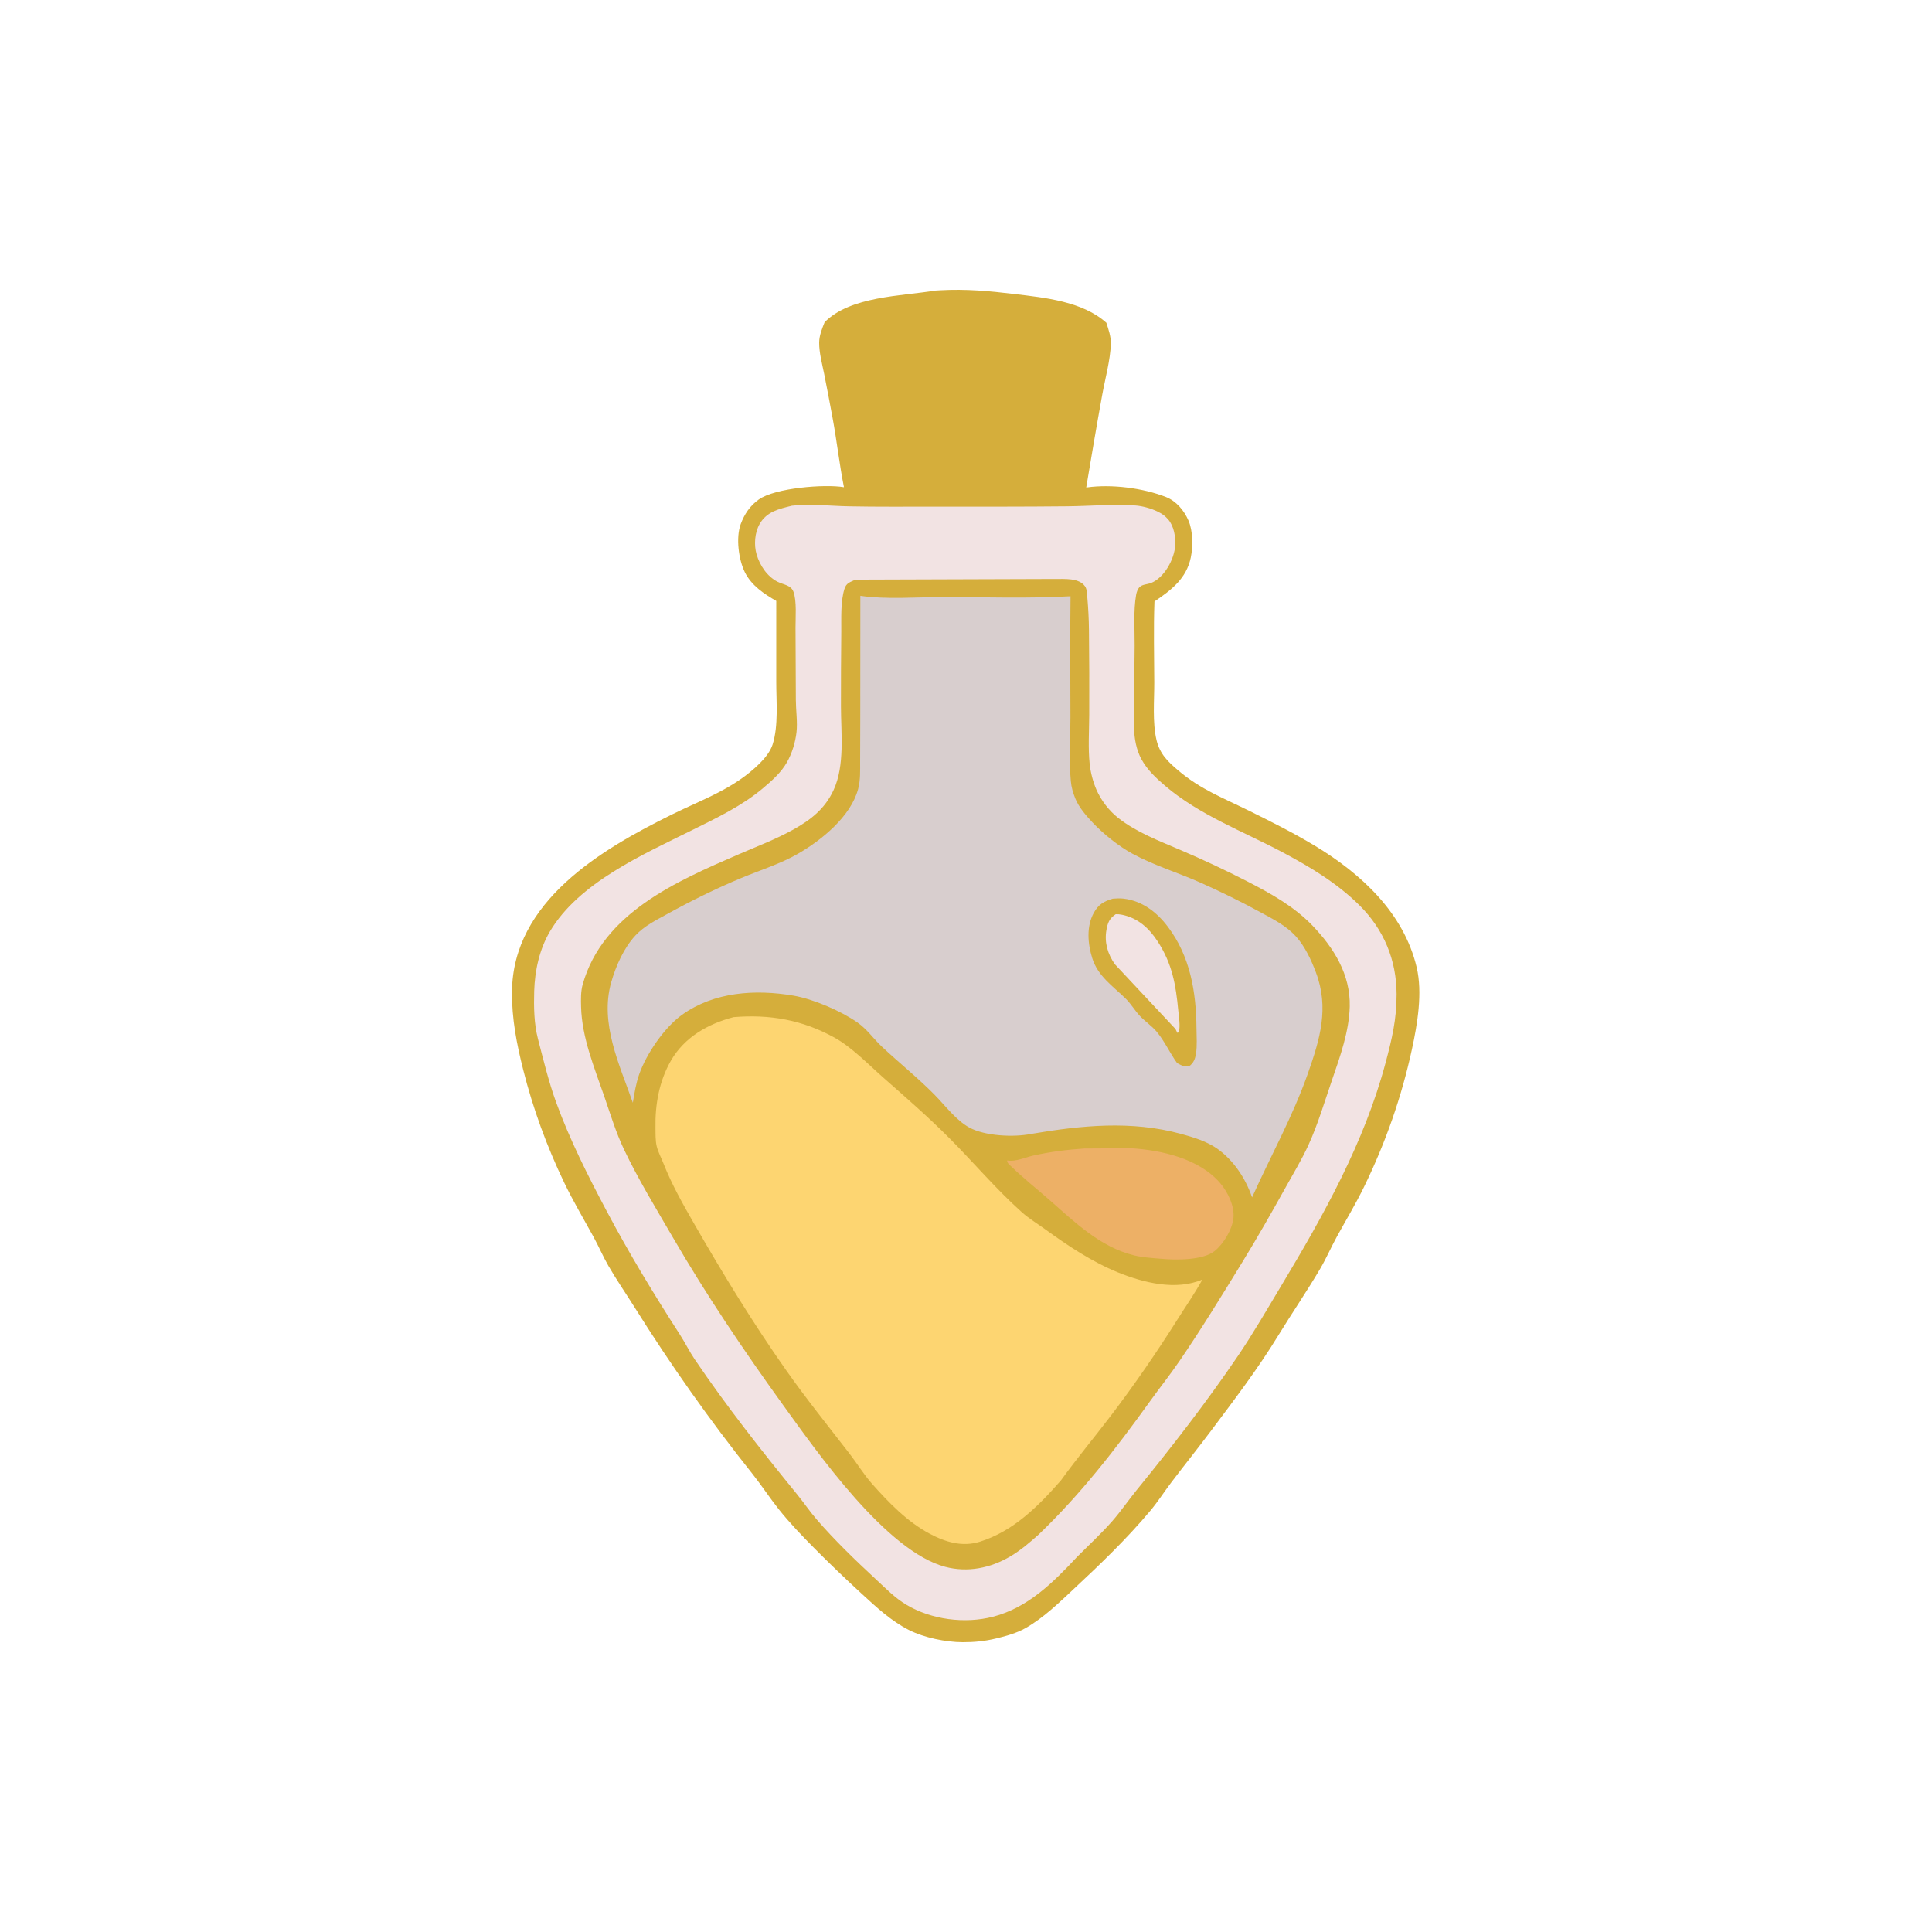
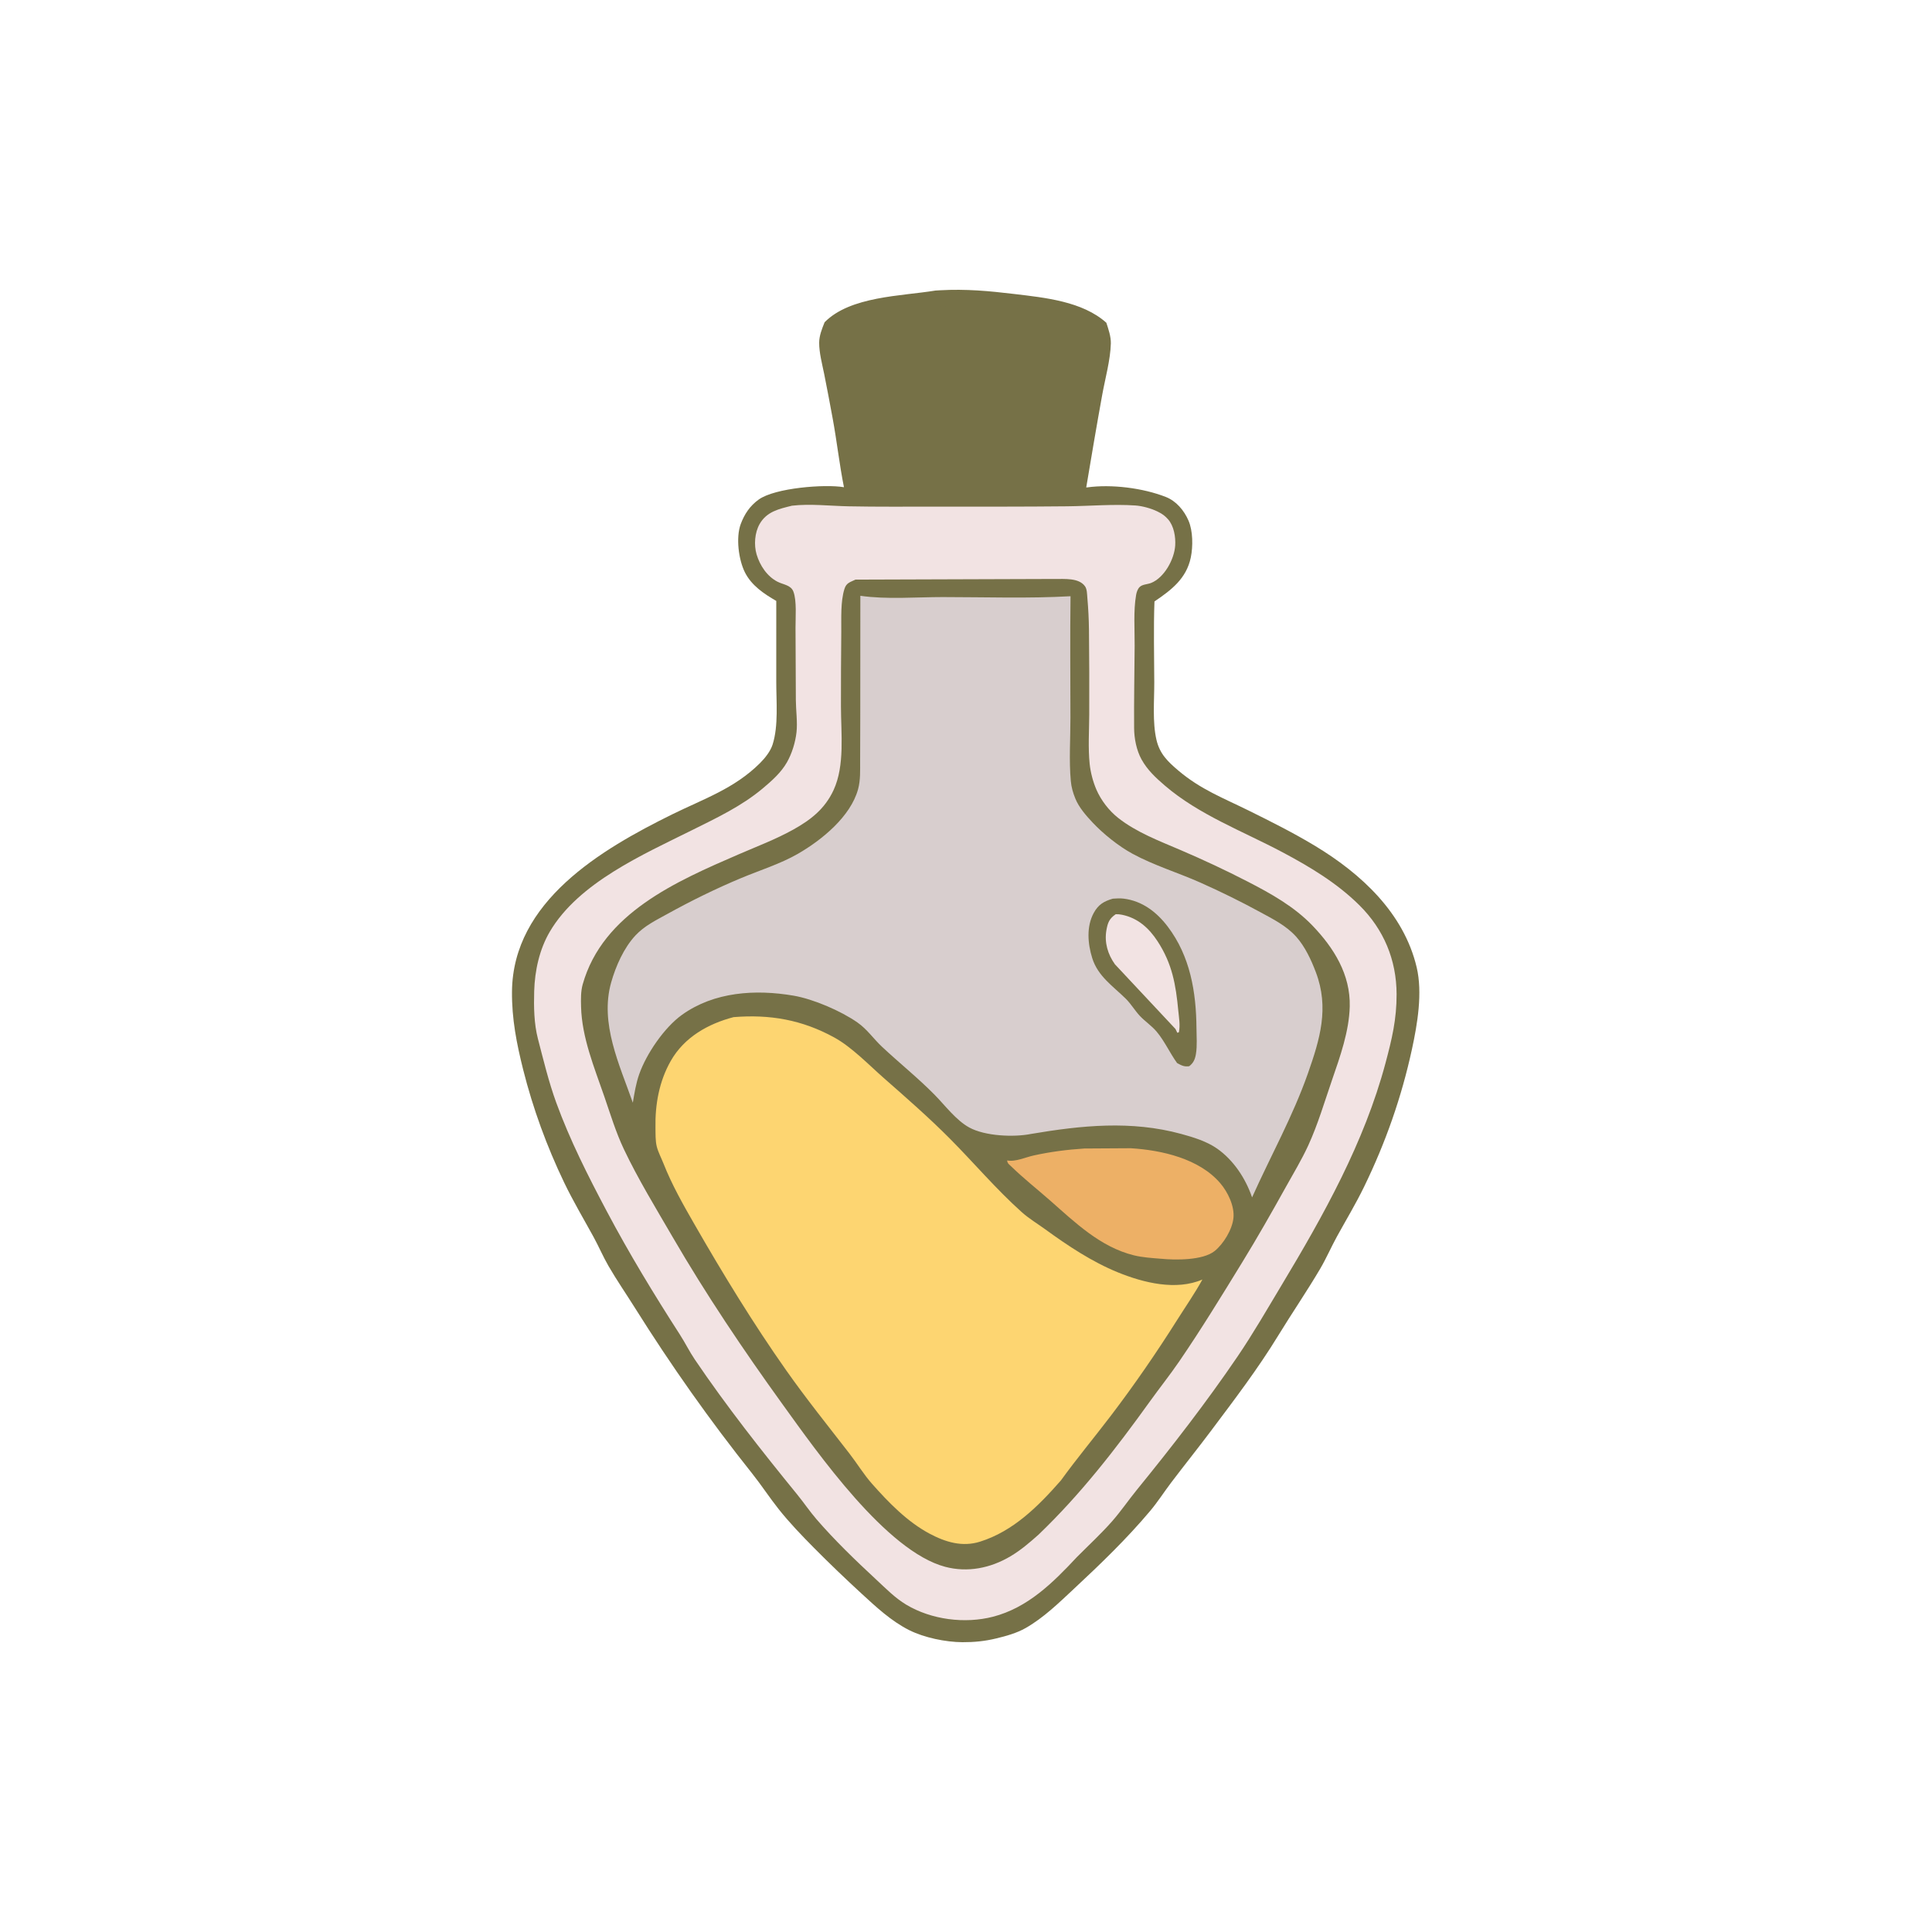
<svg xmlns="http://www.w3.org/2000/svg" width="200" height="200" viewBox="0 0 200 200" fill="none">
  <path d="M83.819 51.744H115.637L120.94 52.805L122.531 55.721L121.736 59.434L118.289 61.82V76.668L120.41 80.38L134.728 88.335L140.827 92.843L145.334 97.88V110.077L137.38 127.577L126.508 145.343L114.046 160.721L103.971 168.676L98.668 169.206L92.039 166.29L81.168 155.684L67.91 137.388L56.508 115.115L53.592 104.774L54.918 98.676L60.221 90.987L68.44 86.479L79.046 80.38L81.168 76.403V61.82L78.251 59.434L77.455 56.517L77.721 53.865L79.311 52.54L83.819 51.744Z" fill="#F2E3E3" />
  <path d="M69.237 124.66L65.525 116.705L62.078 106.629V101.857L64.995 95.758L73.215 91.251L82.76 86.743L88.063 81.705V61.023H111.927V80.114L113.783 84.622L119.881 88.334L133.934 95.228L138.177 101.857L137.116 111.667L123.593 136.326L109.275 156.213L100.79 161.516L92.836 158.599L86.737 150.91L69.237 124.66Z" fill="#D8CECE" />
  <path d="M66.055 118.827L67.115 112.199L71.888 105.305L77.987 104.244L88.327 107.691L98.403 116.706L111.661 128.373L121.471 131.82L128.63 129.168L119.085 142.691L105.562 159.131L99.729 162.047L93.63 157.805L86.737 151.706L77.987 139.774L66.055 118.827Z" fill="#FDD571" />
-   <path d="M106.622 118.825H102.38L108.478 125.719L114.577 130.227L120.145 131.553L127.304 130.227L129.16 127.31L127.304 121.742L123.327 118.825L116.698 117.234L106.622 118.825Z" fill="#EDB066" />
-   <path d="M119.615 95.493L116.168 93.637L114.312 94.167L113.517 96.288L114.312 99.735L120.676 107.159L122.797 107.955V103.182L121.736 98.409L119.615 95.493Z" fill="#F2E3E3" />
-   <path d="M84.88 35.57L85.675 33.714L90.713 31.592L99.993 30.797L111.66 32.388L114.047 34.774L111.66 48.827V51.744H88.062L84.88 35.57Z" fill="#D5AE3B" />
-   <path d="M96.846 30.077L97.335 30.048C100.003 29.898 102.393 30.122 105.015 30.436C108.189 30.815 112.054 31.199 114.529 33.411C114.746 34.084 115.012 34.843 114.994 35.556C114.949 37.258 114.408 39.182 114.103 40.863C113.522 44.062 112.984 47.254 112.447 50.459L112.538 50.455C115.064 50.107 118.299 50.514 120.675 51.44C121.77 51.867 122.58 52.845 123.035 53.897C123.495 54.963 123.506 56.565 123.272 57.705C122.82 59.9 121.243 61.088 119.51 62.262C119.407 65.044 119.482 67.849 119.49 70.633C119.495 72.504 119.289 74.771 119.719 76.6C120.064 78.063 120.91 78.861 122.016 79.796C124.302 81.727 126.63 82.607 129.273 83.914C131.611 85.07 133.923 86.228 136.157 87.578C140.912 90.454 145.318 94.509 146.653 100.133C147.279 102.772 146.73 106.007 146.167 108.605C145.091 113.573 143.432 118.299 141.201 122.874C140.351 124.62 139.351 126.279 138.415 127.978C137.804 129.088 137.305 130.254 136.661 131.348C135.283 133.686 133.739 135.938 132.322 138.255C130.214 141.705 127.775 144.901 125.354 148.131C124.007 149.928 122.603 151.676 121.248 153.465C120.508 154.441 119.852 155.473 119.063 156.412C116.638 159.297 113.936 161.898 111.182 164.465C109.615 165.926 108.047 167.467 106.171 168.536C105.252 169.06 104.149 169.364 103.129 169.61C101.949 169.895 100.848 170.006 99.633 170C97.894 169.99 95.669 169.531 94.109 168.746C92.259 167.814 90.695 166.355 89.183 164.965C87.496 163.412 85.843 161.831 84.23 160.201C82.984 158.942 81.722 157.628 80.619 156.24C79.662 155.035 78.822 153.741 77.863 152.537C73.456 147.003 69.474 141.362 65.72 135.377C64.816 133.934 63.842 132.525 62.989 131.052C62.431 130.089 61.994 129.054 61.459 128.076C60.426 126.19 59.325 124.34 58.394 122.4C56.607 118.678 55.169 114.745 54.163 110.749C53.479 108.027 52.974 105.461 53.001 102.642C53.09 93.309 62.225 87.932 69.572 84.309C72.829 82.704 76.021 81.64 78.668 79.004C79.186 78.487 79.752 77.784 79.978 77.079C80.601 75.128 80.356 72.604 80.358 70.569C80.359 67.781 80.356 64.994 80.359 62.207C79.079 61.469 77.796 60.612 77.112 59.247C76.463 57.952 76.161 55.657 76.678 54.255C77.06 53.224 77.636 52.362 78.542 51.712C80.228 50.503 85.388 50.099 87.366 50.436C86.896 48.091 86.635 45.679 86.198 43.32C85.913 41.786 85.63 40.248 85.32 38.719C85.113 37.699 84.793 36.504 84.8 35.469C84.805 34.739 85.096 34.026 85.363 33.359C88.028 30.656 93.307 30.658 96.846 30.077ZM81.982 52.35C80.631 52.687 79.376 52.953 78.637 54.244C78.126 55.138 78.033 56.416 78.323 57.393C78.663 58.54 79.412 59.675 80.501 60.227C81.093 60.526 81.874 60.562 82.132 61.241C82.496 62.2 82.344 63.95 82.352 64.989C82.371 67.487 82.369 69.985 82.386 72.483C82.393 73.532 82.569 74.772 82.455 75.793C82.338 76.85 81.982 78.009 81.455 78.928C80.847 79.99 79.886 80.838 78.957 81.618C76.758 83.46 74.203 84.662 71.651 85.932C66.578 88.456 59.905 91.371 56.921 96.439C55.838 98.279 55.36 100.489 55.299 102.602C55.253 104.226 55.276 105.958 55.686 107.537C56.256 109.73 56.806 112.016 57.582 114.144C59.001 118.036 60.875 121.733 62.812 125.388C65.133 129.766 67.698 133.993 70.381 138.156C70.929 139.006 71.366 139.909 71.938 140.752C75.224 145.602 78.845 150.194 82.544 154.732C83.22 155.562 83.822 156.459 84.52 157.268C86.383 159.43 88.573 161.542 90.667 163.482C91.673 164.412 92.636 165.412 93.819 166.119C96.414 167.671 99.876 168.117 102.798 167.362C106.401 166.431 109.014 163.832 111.486 161.182C112.699 159.962 113.996 158.767 115.13 157.477C116.031 156.452 116.822 155.29 117.687 154.227C121.337 149.742 124.864 145.199 128.117 140.416C129.722 138.056 131.198 135.49 132.67 133.04C137.03 125.784 141.23 118.272 143.426 110.054C144.089 107.571 144.582 105.527 144.575 102.924C144.566 99.368 143.249 96.212 140.722 93.708C138.414 91.421 135.631 89.748 132.778 88.232C128.683 86.055 124.118 84.358 120.576 81.315C119.642 80.513 118.773 79.705 118.17 78.613C117.647 77.668 117.41 76.442 117.403 75.37C117.382 72.537 117.438 69.697 117.458 66.862C117.47 65.168 117.321 63.238 117.611 61.581C117.662 61.295 117.767 60.976 117.974 60.769C118.261 60.483 118.789 60.495 119.157 60.349C120.534 59.802 121.567 57.891 121.657 56.465C121.712 55.58 121.526 54.448 120.916 53.756C120.619 53.42 120.309 53.187 119.905 52.993L119.778 52.929C119.152 52.626 118.234 52.374 117.536 52.327C115.248 52.171 112.773 52.388 110.469 52.412C105.932 52.459 101.394 52.448 96.856 52.447C93.853 52.446 90.847 52.473 87.846 52.413C85.966 52.376 83.832 52.13 81.982 52.35ZM95.115 31.843C93.316 32.131 87.696 32.755 86.6 34.256C86.207 34.794 86.308 35.729 86.423 36.352C86.584 37.214 86.908 38.068 87.105 38.932C87.712 41.608 88.269 44.318 88.669 47.031C88.84 48.188 89.073 49.193 89.04 50.386C90.878 50.116 92.88 50.26 94.741 50.26C98.074 50.258 101.407 50.261 104.741 50.265L110.774 50.337C110.799 49.09 111.013 47.946 111.203 46.719C111.569 44.341 112.033 41.938 112.583 39.595C112.875 38.347 113.277 37.075 113.462 35.809C113.535 35.306 113.596 34.707 113.309 34.262C110.338 31.501 100.169 31.629 96.107 31.781L95.115 31.843Z" fill="#D5AE3B" />
-   <path d="M88.556 60.002L109.209 59.934C110.189 59.952 111.683 59.793 112.322 60.695C112.535 60.996 112.53 61.51 112.561 61.866C112.66 62.986 112.716 64.085 112.729 65.21C112.761 68.136 112.769 71.062 112.757 73.988C112.749 75.649 112.63 77.425 112.801 79.076C112.893 79.959 113.145 80.923 113.498 81.739C113.982 82.854 114.802 83.921 115.758 84.674C117.644 86.159 119.995 87.048 122.181 87.984C124.558 89.002 126.878 90.085 129.176 91.271C131.581 92.511 133.973 93.848 135.861 95.812C138.087 98.129 139.808 100.887 139.725 104.2C139.661 106.758 138.729 109.375 137.9 111.776C137.124 114.025 136.42 116.425 135.425 118.586C134.741 120.07 133.892 121.473 133.098 122.9C131.642 125.518 130.184 128.084 128.616 130.64C126.495 134.099 124.366 137.582 122.074 140.931C121.104 142.347 120.038 143.684 119.037 145.076C115.507 149.986 111.888 154.667 107.512 158.863C106.583 159.691 105.656 160.487 104.581 161.121C102.527 162.333 100.167 162.812 97.839 162.194C91.75 160.576 84.633 150.391 81.007 145.369C76.96 139.762 73.094 134.015 69.615 128.029C67.899 125.077 66.049 122.05 64.585 118.967C63.743 117.191 63.18 115.311 62.54 113.459C61.514 110.488 60.234 107.402 60.152 104.222C60.132 103.469 60.115 102.629 60.32 101.903C62.395 94.533 70.039 91.223 76.469 88.439C78.355 87.623 80.297 86.891 82.098 85.891C83.93 84.872 85.388 83.742 86.293 81.785C87.475 79.232 87.057 75.878 87.055 73.127C87.053 70.559 87.06 67.99 87.089 65.423C87.104 64.016 86.998 62.312 87.416 60.967C87.614 60.329 88.003 60.271 88.556 60.002ZM89.063 61.676C89.063 65.895 89.058 70.115 89.054 74.334C89.053 75.812 89.052 77.29 89.041 78.767C89.035 79.75 89.089 80.733 88.83 81.69C88.059 84.536 85.061 86.967 82.598 88.386C80.799 89.423 78.646 90.093 76.726 90.896C74.105 91.992 71.557 93.244 69.072 94.619C67.898 95.268 66.71 95.843 65.783 96.835C64.581 98.122 63.743 100.016 63.268 101.7C62.07 105.948 64.131 110.212 65.51 114.152C65.677 113.158 65.836 112.145 66.174 111.192C66.925 109.073 68.776 106.359 70.607 105.049C73.932 102.671 78.178 102.396 82.131 103.067C84.196 103.417 87.059 104.655 88.761 105.846C89.773 106.553 90.412 107.522 91.294 108.35C93.085 110.031 95.02 111.576 96.744 113.325C97.835 114.432 98.971 115.971 100.337 116.718C101.97 117.613 104.959 117.744 106.74 117.383C111.971 116.498 117.104 115.972 122.282 117.385C123.53 117.725 124.926 118.152 125.996 118.903C127.701 120.101 128.948 121.996 129.614 123.953C131.545 119.648 133.819 115.599 135.393 111.123C136.639 107.577 137.618 104.35 136.218 100.647C135.739 99.378 135.089 97.975 134.175 96.962C133.134 95.808 131.77 95.139 130.425 94.405C128.407 93.306 126.357 92.299 124.258 91.364C121.952 90.338 119.438 89.58 117.226 88.374C115.781 87.588 114.201 86.313 113.087 85.129C112.417 84.415 111.683 83.57 111.315 82.659C111.075 82.069 110.91 81.499 110.851 80.86C110.653 78.723 110.814 76.439 110.811 74.285C110.807 70.098 110.767 65.907 110.821 61.721C106.443 61.968 101.979 61.808 97.591 61.808C94.842 61.808 91.768 62.068 89.063 61.676ZM75.939 105.293C73.292 105.986 70.834 107.376 69.442 109.817C68.235 111.933 67.808 114.335 67.854 116.745C67.865 117.356 67.838 118.101 67.989 118.691C68.138 119.277 68.454 119.866 68.677 120.43C69.551 122.646 70.712 124.688 71.898 126.752C74.841 131.878 77.975 137.009 81.378 141.843C83.469 144.812 85.712 147.601 87.932 150.468C88.718 151.482 89.416 152.634 90.261 153.59C91.98 155.532 93.916 157.529 96.22 158.759C97.872 159.642 99.616 160.169 101.445 159.595C104.906 158.51 107.486 155.92 109.822 153.258C111.472 150.975 113.263 148.831 114.967 146.593C117.432 143.356 119.713 140.04 121.885 136.601C122.755 135.222 123.685 133.887 124.472 132.457C121.742 133.629 118.383 132.796 115.727 131.716C113.041 130.623 110.544 128.958 108.21 127.263C107.403 126.677 106.519 126.149 105.777 125.485C103.117 123.104 100.845 120.403 98.343 117.884C96.168 115.694 93.811 113.637 91.493 111.6C89.934 110.228 88.176 108.395 86.367 107.401C83.033 105.567 79.695 104.989 75.939 105.293ZM112.252 118.893C110.446 119.012 108.771 119.227 107.003 119.614C106.181 119.795 105.075 120.303 104.263 120.127C104.268 120.434 104.488 120.559 104.702 120.767C105.965 121.992 107.34 123.076 108.661 124.236C111.267 126.523 113.897 129.097 117.39 129.953C118.291 130.173 119.257 130.231 120.183 130.305C121.666 130.454 124.522 130.483 125.736 129.509C126.658 128.768 127.569 127.272 127.687 126.077C127.807 124.85 127.105 123.399 126.317 122.479C124.139 119.936 120.263 119.062 117.05 118.864L112.252 118.893Z" fill="#D5AE3B" />
-   <path d="M115.201 93.03C115.573 93.003 115.948 92.981 116.319 93.026C118.232 93.262 119.728 94.402 120.875 95.91C123.21 98.982 123.83 102.686 123.859 106.46C123.866 107.313 123.942 108.262 123.803 109.104C123.715 109.638 123.548 110.046 123.103 110.375C122.576 110.449 122.296 110.288 121.852 110.047C121.095 108.999 120.573 107.8 119.737 106.798C119.228 106.189 118.543 105.746 118 105.168C117.473 104.606 117.086 103.923 116.535 103.382C115.205 102.075 113.651 101.059 113.066 99.179C112.604 97.695 112.452 95.93 113.219 94.516C113.693 93.643 114.267 93.301 115.201 93.03ZM115.499 94.639C114.839 95.094 114.671 95.504 114.533 96.306C114.315 97.57 114.677 98.787 115.413 99.82L121.685 106.52L121.879 106.916L122.038 106.857C122.194 106.143 122.044 105.348 121.976 104.624C121.721 101.929 121.348 99.768 119.833 97.443C118.938 96.07 117.785 95.028 116.145 94.695C115.93 94.65 115.719 94.632 115.499 94.639Z" fill="#D5AE3B" />
+   <path d="M106.623 118.825H102.381L108.479 125.719L114.578 130.227L120.146 131.553L127.305 130.227L129.161 127.31L127.305 121.742L123.328 118.825L116.699 117.234L106.623 118.825Z" fill="#EDB066" />
+   <path d="M119.616 95.493L116.169 93.637L114.313 94.167L113.518 96.288L114.313 99.735L120.677 107.159L122.798 107.955V103.182L121.737 98.409L119.616 95.493Z" fill="#F2E3E3" />
+   <path d="M84.881 35.57L85.676 33.714L90.714 31.592L99.995 30.797L111.661 32.388L114.048 34.774L111.661 48.827V51.744H88.063L84.881 35.57Z" fill="#767147" />
+   <path d="M96.846 30.077L97.335 30.048C100.003 29.898 102.393 30.122 105.015 30.436C108.189 30.815 112.054 31.199 114.529 33.411C114.746 34.084 115.012 34.843 114.994 35.556C114.949 37.258 114.408 39.182 114.103 40.863C113.522 44.062 112.984 47.254 112.447 50.459L112.538 50.455C115.064 50.107 118.299 50.514 120.675 51.44C121.77 51.867 122.58 52.845 123.035 53.897C123.495 54.963 123.506 56.565 123.272 57.705C122.82 59.9 121.243 61.088 119.51 62.262C119.407 65.044 119.482 67.849 119.49 70.633C119.495 72.504 119.289 74.771 119.719 76.6C120.064 78.063 120.91 78.861 122.016 79.796C124.302 81.727 126.63 82.607 129.273 83.914C131.611 85.07 133.923 86.228 136.157 87.578C140.912 90.454 145.318 94.509 146.653 100.133C147.279 102.772 146.73 106.007 146.167 108.605C145.091 113.573 143.432 118.299 141.201 122.874C140.351 124.62 139.351 126.279 138.415 127.978C137.804 129.088 137.305 130.254 136.661 131.348C135.283 133.686 133.739 135.938 132.322 138.255C130.214 141.705 127.775 144.901 125.354 148.131C124.007 149.928 122.603 151.676 121.248 153.465C120.508 154.441 119.852 155.473 119.063 156.412C116.638 159.297 113.936 161.898 111.182 164.465C109.615 165.926 108.047 167.467 106.171 168.536C105.252 169.06 104.149 169.364 103.129 169.61C101.949 169.895 100.848 170.006 99.633 170C97.894 169.99 95.669 169.531 94.109 168.746C92.259 167.814 90.695 166.355 89.183 164.965C87.496 163.412 85.843 161.831 84.23 160.201C82.984 158.942 81.722 157.628 80.619 156.24C79.662 155.035 78.822 153.741 77.863 152.537C73.456 147.003 69.474 141.362 65.72 135.377C64.816 133.934 63.842 132.525 62.989 131.052C62.431 130.089 61.994 129.054 61.459 128.076C60.426 126.19 59.325 124.34 58.394 122.4C56.607 118.678 55.169 114.745 54.163 110.749C53.479 108.027 52.974 105.461 53.001 102.642C53.09 93.309 62.225 87.932 69.572 84.309C72.829 82.704 76.021 81.64 78.668 79.004C79.186 78.487 79.752 77.784 79.978 77.079C80.601 75.128 80.356 72.604 80.358 70.569C80.359 67.781 80.356 64.994 80.359 62.207C79.079 61.469 77.796 60.612 77.112 59.247C76.463 57.952 76.161 55.657 76.678 54.255C77.06 53.224 77.636 52.362 78.542 51.712C80.228 50.503 85.388 50.099 87.366 50.436C86.896 48.091 86.635 45.679 86.198 43.32C85.913 41.786 85.63 40.248 85.32 38.719C85.113 37.699 84.793 36.504 84.8 35.469C84.805 34.739 85.096 34.026 85.363 33.359C88.028 30.656 93.307 30.658 96.846 30.077ZM81.982 52.35C80.631 52.687 79.376 52.953 78.637 54.244C78.126 55.138 78.033 56.416 78.323 57.393C78.663 58.54 79.412 59.675 80.501 60.227C81.093 60.526 81.874 60.562 82.132 61.241C82.496 62.2 82.344 63.95 82.352 64.989C82.371 67.487 82.369 69.985 82.386 72.483C82.393 73.532 82.569 74.772 82.455 75.793C82.338 76.85 81.982 78.009 81.455 78.928C80.847 79.99 79.886 80.838 78.957 81.618C76.758 83.46 74.203 84.662 71.651 85.932C66.578 88.456 59.905 91.371 56.921 96.439C55.838 98.279 55.36 100.489 55.299 102.602C55.253 104.226 55.276 105.958 55.686 107.537C56.256 109.73 56.806 112.016 57.582 114.144C59.001 118.036 60.875 121.733 62.812 125.388C65.133 129.766 67.698 133.993 70.381 138.156C70.929 139.006 71.366 139.909 71.938 140.752C75.224 145.602 78.845 150.194 82.544 154.732C83.22 155.562 83.822 156.459 84.52 157.268C86.383 159.43 88.573 161.542 90.667 163.482C91.673 164.412 92.636 165.412 93.819 166.119C96.414 167.671 99.876 168.117 102.798 167.362C106.401 166.431 109.014 163.832 111.486 161.182C112.699 159.962 113.996 158.767 115.13 157.477C116.031 156.452 116.822 155.29 117.687 154.227C121.337 149.742 124.864 145.199 128.117 140.416C129.722 138.056 131.198 135.49 132.67 133.04C137.03 125.784 141.23 118.272 143.426 110.054C144.089 107.571 144.582 105.527 144.575 102.924C144.566 99.368 143.249 96.212 140.722 93.708C138.414 91.421 135.631 89.748 132.778 88.232C128.683 86.055 124.118 84.358 120.576 81.315C119.642 80.513 118.773 79.705 118.17 78.613C117.647 77.668 117.41 76.442 117.403 75.37C117.382 72.537 117.438 69.697 117.458 66.862C117.47 65.168 117.321 63.238 117.611 61.581C117.662 61.295 117.767 60.976 117.974 60.769C118.261 60.483 118.789 60.495 119.157 60.349C120.534 59.802 121.567 57.891 121.657 56.465C121.712 55.58 121.526 54.448 120.916 53.756C120.619 53.42 120.309 53.187 119.905 52.993L119.778 52.929C119.152 52.626 118.234 52.374 117.536 52.327C115.248 52.171 112.773 52.388 110.469 52.412C105.932 52.459 101.394 52.448 96.856 52.447C93.853 52.446 90.847 52.473 87.846 52.413C85.966 52.376 83.832 52.13 81.982 52.35ZM95.115 31.843C93.316 32.131 87.696 32.755 86.6 34.256C86.207 34.794 86.308 35.729 86.423 36.352C86.584 37.214 86.908 38.068 87.105 38.932C87.712 41.608 88.269 44.318 88.669 47.031C88.84 48.188 89.073 49.193 89.04 50.386C90.878 50.116 92.88 50.26 94.741 50.26C98.074 50.258 101.407 50.261 104.741 50.265L110.774 50.337C110.799 49.09 111.013 47.946 111.203 46.719C111.569 44.341 112.033 41.938 112.583 39.595C112.875 38.347 113.277 37.075 113.462 35.809C113.535 35.306 113.596 34.707 113.309 34.262C110.338 31.501 100.169 31.629 96.107 31.781L95.115 31.843Z" fill="#767147" />
+   <path d="M88.556 60.002L109.209 59.934C110.189 59.952 111.683 59.793 112.322 60.695C112.535 60.996 112.53 61.51 112.561 61.866C112.66 62.986 112.716 64.085 112.729 65.21C112.761 68.136 112.769 71.062 112.757 73.988C112.749 75.649 112.63 77.425 112.801 79.076C112.893 79.959 113.145 80.923 113.498 81.739C113.982 82.854 114.802 83.921 115.758 84.674C117.644 86.159 119.995 87.048 122.181 87.984C124.558 89.002 126.878 90.085 129.176 91.271C131.581 92.511 133.973 93.848 135.861 95.812C138.087 98.129 139.808 100.887 139.725 104.2C139.661 106.758 138.729 109.375 137.9 111.776C137.124 114.025 136.42 116.425 135.425 118.586C134.741 120.07 133.892 121.473 133.098 122.9C131.642 125.518 130.184 128.084 128.616 130.64C126.495 134.099 124.366 137.582 122.074 140.931C121.104 142.347 120.038 143.684 119.037 145.076C115.507 149.986 111.888 154.667 107.512 158.863C106.583 159.691 105.656 160.487 104.581 161.121C102.527 162.333 100.167 162.812 97.839 162.194C91.75 160.576 84.633 150.391 81.007 145.369C76.96 139.762 73.094 134.015 69.615 128.029C67.899 125.077 66.049 122.05 64.585 118.967C63.743 117.191 63.18 115.311 62.54 113.459C61.514 110.488 60.234 107.402 60.152 104.222C60.132 103.469 60.115 102.629 60.32 101.903C62.395 94.533 70.039 91.223 76.469 88.439C78.355 87.623 80.297 86.891 82.098 85.891C83.93 84.872 85.388 83.742 86.293 81.785C87.475 79.232 87.057 75.878 87.055 73.127C87.053 70.559 87.06 67.99 87.089 65.423C87.104 64.016 86.998 62.312 87.416 60.967C87.614 60.329 88.003 60.271 88.556 60.002ZM89.063 61.676C89.063 65.895 89.058 70.115 89.054 74.334C89.053 75.812 89.052 77.29 89.041 78.767C89.035 79.75 89.089 80.733 88.83 81.69C88.059 84.536 85.061 86.967 82.598 88.386C80.799 89.423 78.646 90.093 76.726 90.896C74.105 91.992 71.557 93.244 69.072 94.619C67.898 95.268 66.71 95.843 65.783 96.835C64.581 98.122 63.743 100.016 63.268 101.7C62.07 105.948 64.131 110.212 65.51 114.152C65.677 113.158 65.836 112.145 66.174 111.192C66.925 109.073 68.776 106.359 70.607 105.049C73.932 102.671 78.178 102.396 82.131 103.067C84.196 103.417 87.059 104.655 88.761 105.846C89.773 106.553 90.412 107.522 91.294 108.35C93.085 110.031 95.02 111.576 96.744 113.325C97.835 114.432 98.971 115.971 100.337 116.718C101.97 117.613 104.959 117.744 106.74 117.383C111.971 116.498 117.104 115.972 122.282 117.385C123.53 117.725 124.926 118.152 125.996 118.903C127.701 120.101 128.948 121.996 129.614 123.953C131.545 119.648 133.819 115.599 135.393 111.123C136.639 107.577 137.618 104.35 136.218 100.647C135.739 99.378 135.089 97.975 134.175 96.962C133.134 95.808 131.77 95.139 130.425 94.405C128.407 93.306 126.357 92.299 124.258 91.364C121.952 90.338 119.438 89.58 117.226 88.374C115.781 87.588 114.201 86.313 113.087 85.129C112.417 84.415 111.683 83.57 111.315 82.659C111.075 82.069 110.91 81.499 110.851 80.86C110.653 78.723 110.814 76.439 110.811 74.285C110.807 70.098 110.767 65.907 110.821 61.721C106.443 61.968 101.979 61.808 97.591 61.808C94.842 61.808 91.768 62.068 89.063 61.676ZM75.939 105.293C73.292 105.986 70.834 107.376 69.442 109.817C68.235 111.933 67.808 114.335 67.854 116.745C67.865 117.356 67.838 118.101 67.989 118.691C68.138 119.277 68.454 119.866 68.677 120.43C69.551 122.646 70.712 124.688 71.898 126.752C74.841 131.878 77.975 137.009 81.378 141.843C83.469 144.812 85.712 147.601 87.932 150.468C88.718 151.482 89.416 152.634 90.261 153.59C91.98 155.532 93.916 157.529 96.22 158.759C97.872 159.642 99.616 160.169 101.445 159.595C104.906 158.51 107.486 155.92 109.822 153.258C111.472 150.975 113.263 148.831 114.967 146.593C117.432 143.356 119.713 140.04 121.885 136.601C122.755 135.222 123.685 133.887 124.472 132.457C121.742 133.629 118.383 132.796 115.727 131.716C113.041 130.623 110.544 128.958 108.21 127.263C107.403 126.677 106.519 126.149 105.777 125.485C103.117 123.104 100.845 120.403 98.343 117.884C96.168 115.694 93.811 113.637 91.493 111.6C89.934 110.228 88.176 108.395 86.367 107.401C83.033 105.567 79.695 104.989 75.939 105.293ZM112.252 118.893C110.446 119.012 108.771 119.227 107.003 119.614C106.181 119.795 105.075 120.303 104.263 120.127C104.268 120.434 104.488 120.559 104.702 120.767C105.965 121.992 107.34 123.076 108.661 124.236C111.267 126.523 113.897 129.097 117.39 129.953C118.291 130.173 119.257 130.231 120.183 130.305C121.666 130.454 124.522 130.483 125.736 129.509C126.658 128.768 127.569 127.272 127.687 126.077C127.807 124.85 127.105 123.399 126.317 122.479C124.139 119.936 120.263 119.062 117.05 118.864L112.252 118.893Z" fill="#767147" />
+   <path d="M115.201 93.03C115.573 93.003 115.948 92.981 116.319 93.026C118.232 93.262 119.728 94.402 120.875 95.91C123.21 98.982 123.83 102.686 123.859 106.46C123.866 107.313 123.942 108.262 123.803 109.104C123.715 109.638 123.548 110.046 123.103 110.375C122.576 110.449 122.296 110.288 121.852 110.047C121.095 108.999 120.573 107.8 119.737 106.798C119.228 106.189 118.543 105.746 118 105.168C117.473 104.606 117.086 103.923 116.535 103.382C115.205 102.075 113.651 101.059 113.066 99.179C112.604 97.695 112.452 95.93 113.219 94.516C113.693 93.643 114.267 93.301 115.201 93.03ZM115.499 94.639C114.839 95.094 114.671 95.504 114.533 96.306C114.315 97.57 114.677 98.787 115.413 99.82L121.685 106.52L121.879 106.916L122.038 106.857C122.194 106.143 122.044 105.348 121.976 104.624C121.721 101.929 121.348 99.768 119.833 97.443C118.938 96.07 117.785 95.028 116.145 94.695C115.93 94.65 115.719 94.632 115.499 94.639Z" fill="#767147" />
</svg>
